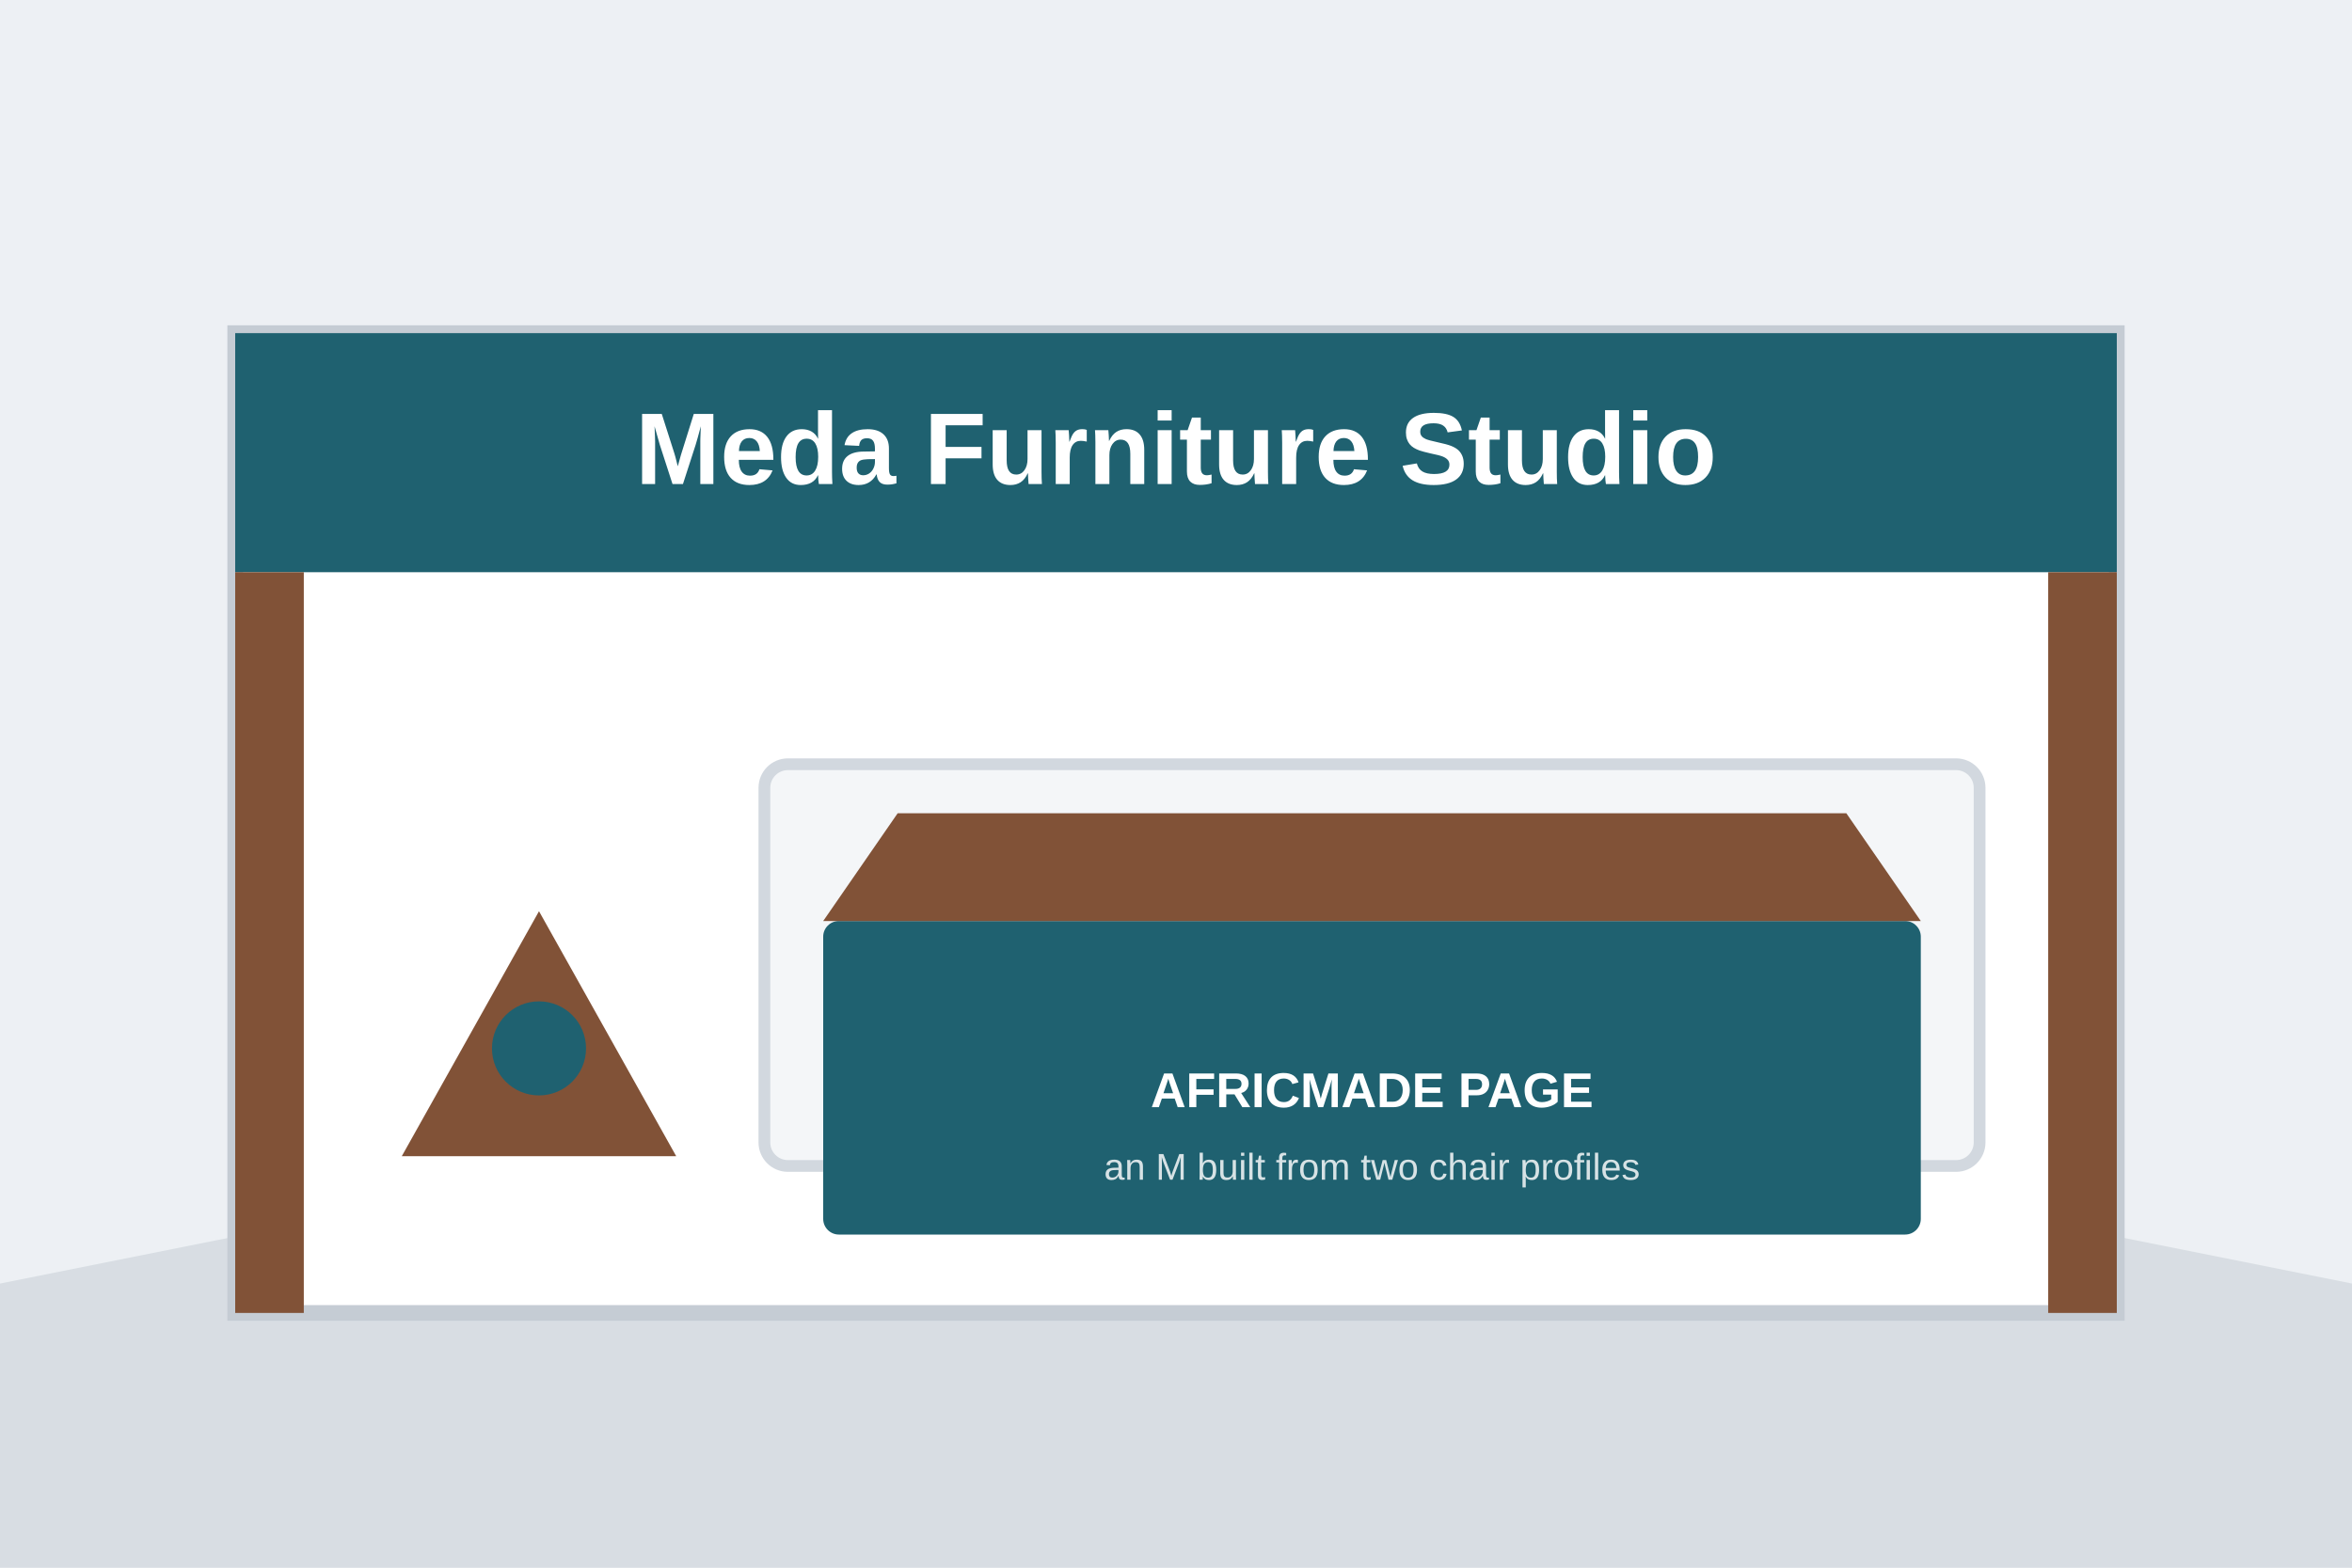
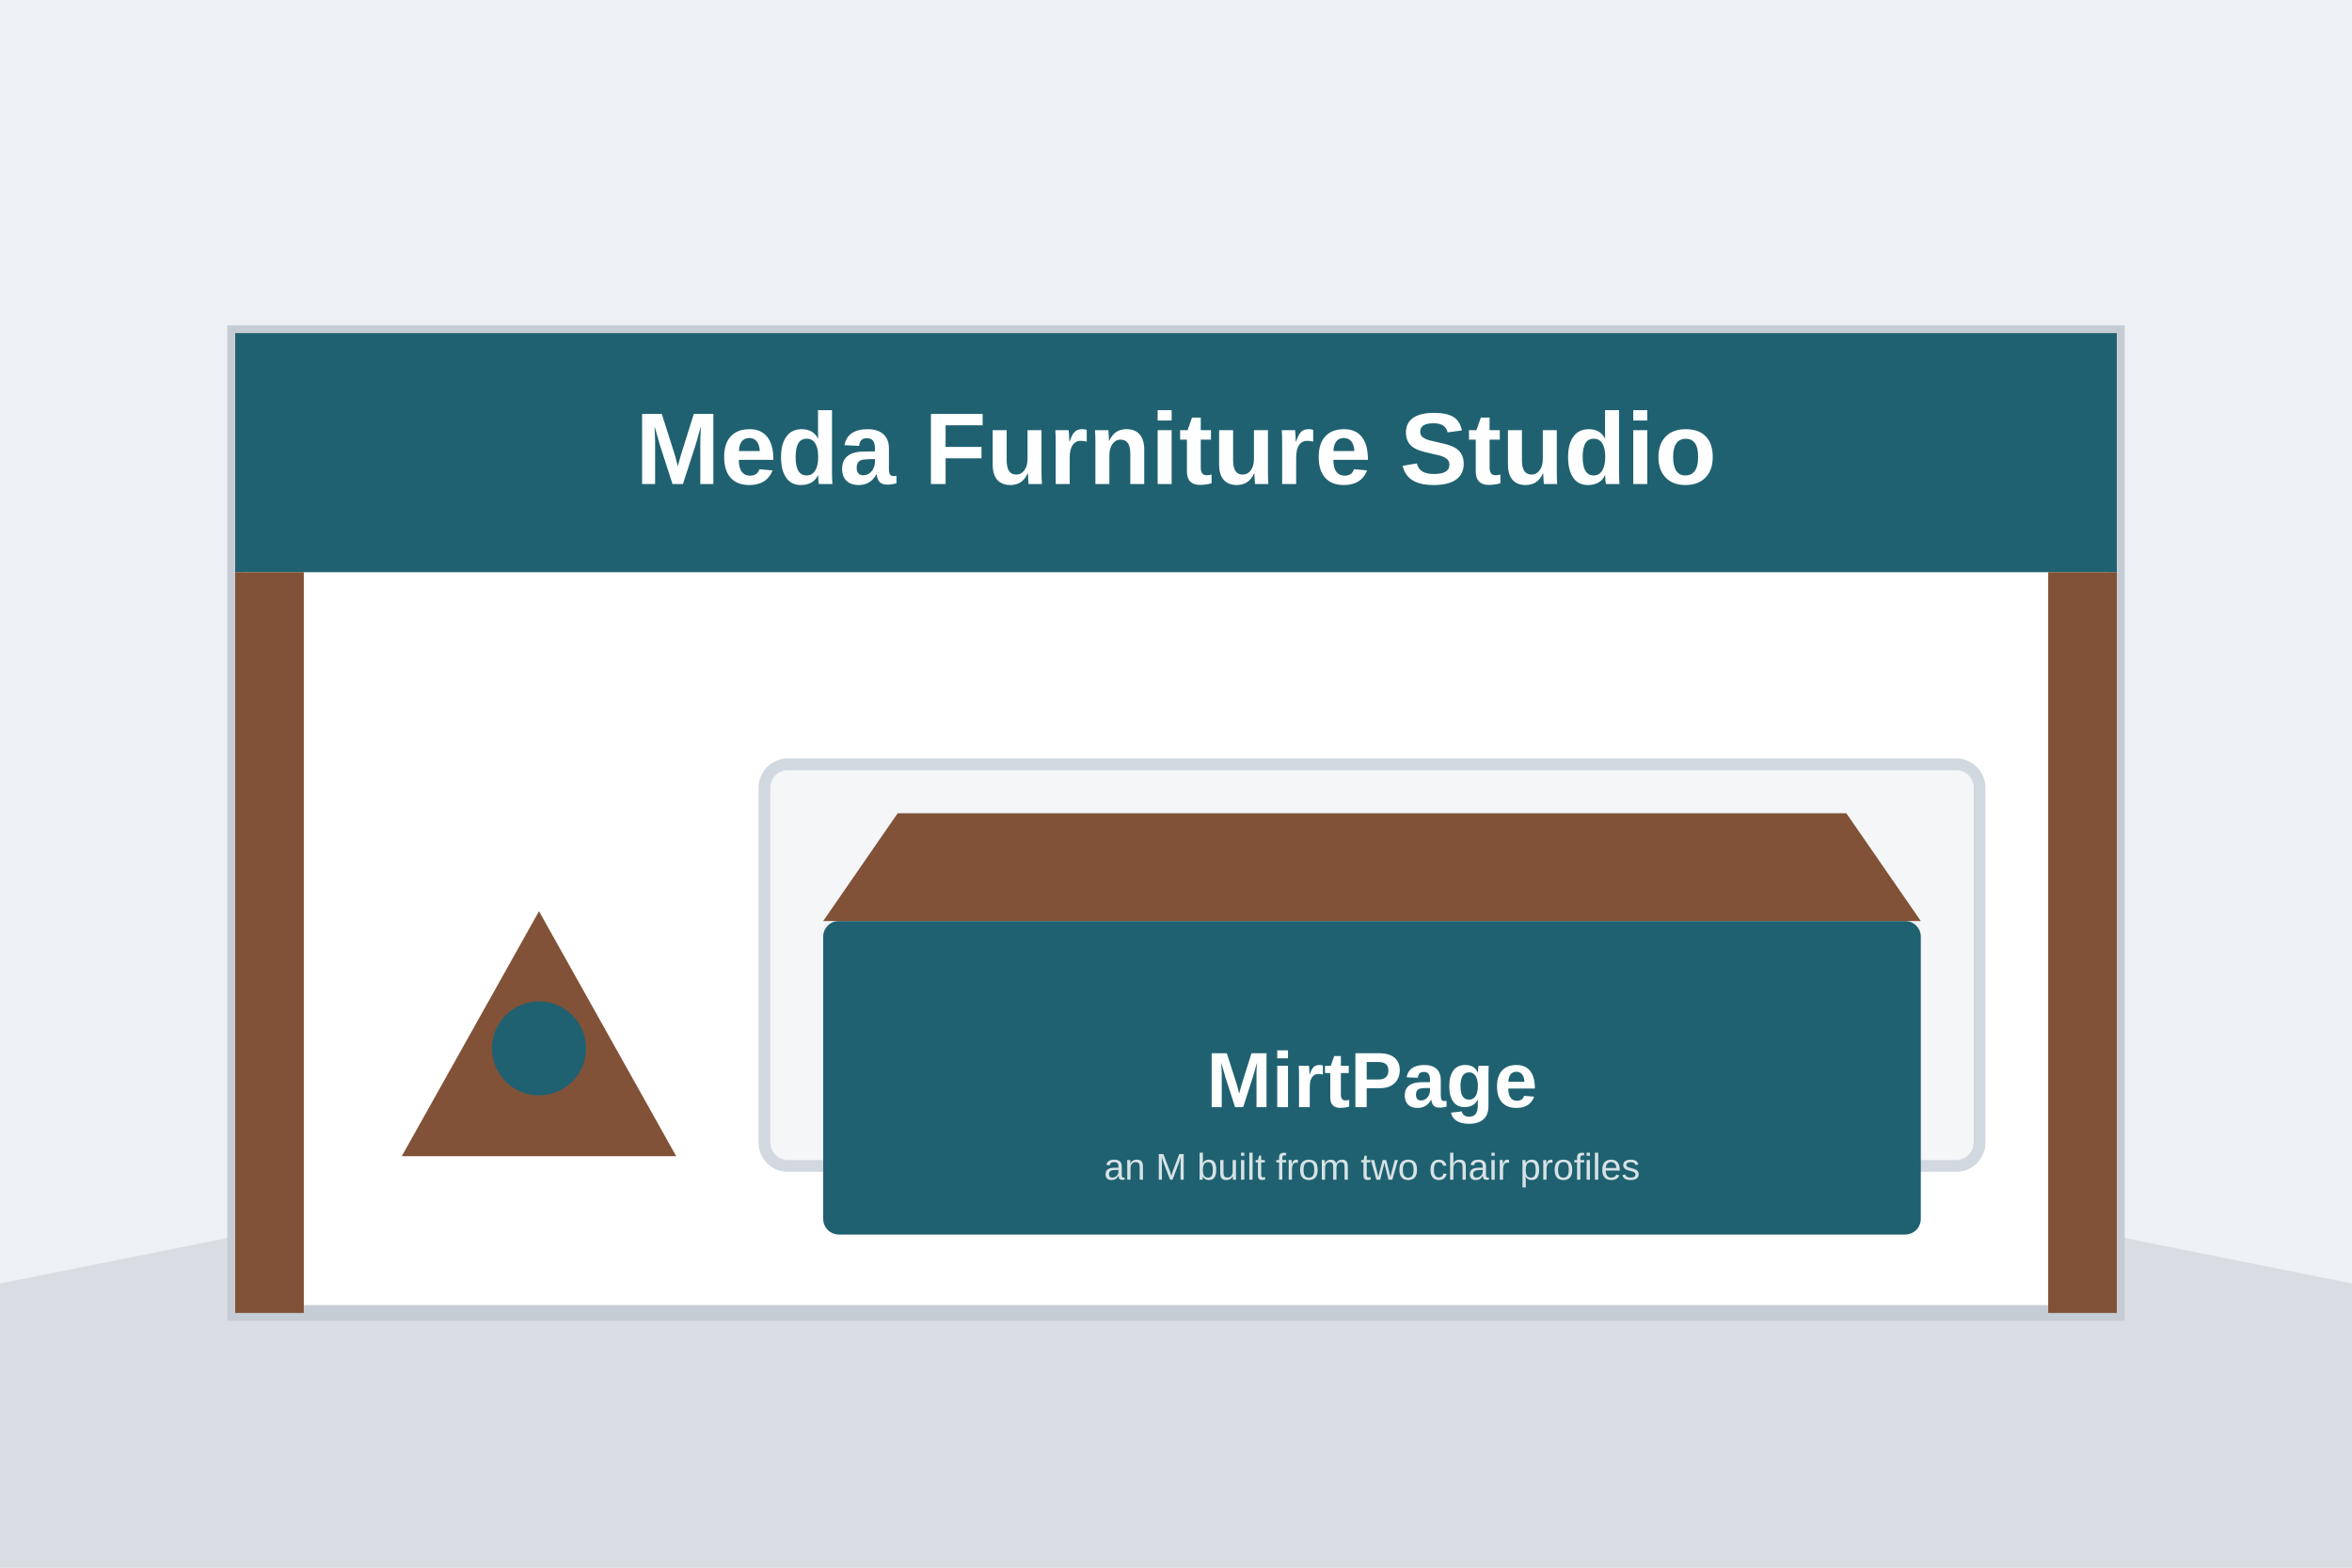
<svg xmlns="http://www.w3.org/2000/svg" viewBox="0 0 1200 800" role="img" aria-label="Illustrative booth for Meda Furniture Studio">
  <rect width="1200" height="800" fill="#edf0f4" />
  <path d="M0 655L600 535l600 120v145H0z" fill="#d8dde3" />
  <path d="M120 170h960v500H120z" fill="#ffffff" stroke="#c5ccd4" stroke-width="8" />
  <path d="M120 170h960v122H120z" fill="#1f6170" />
  <path d="M120 292h35v378h-35zM1045 292h35v378h-35z" fill="#815237" />
  <rect x="390" y="390" width="620" height="205" rx="12" fill="#f4f6f8" stroke="#d2d8df" stroke-width="6" />
  <rect x="420" y="470" width="560" height="160" rx="8" fill="#1f6170" />
  <path d="M420 470h560l-38-55H458z" fill="#815237" />
  <path d="M205 590l70-125 70 125z" fill="#815237" />
  <circle cx="275" cy="535" r="24" fill="#1f6170" />
  <text x="600" y="247" text-anchor="middle" font-family="Arial, Helvetica, sans-serif" font-size="52" font-weight="800" fill="#ffffff">Meda Furniture Studio</text>
-   <text x="700" y="565" text-anchor="middle" font-family="Arial, Helvetica, sans-serif" font-size="25" font-weight="700" fill="#ffffff">AFRICMADE PAGE</text>
+   <text x="700" y="565" text-anchor="middle" font-family="Arial, Helvetica, sans-serif" font-size="40" font-weight="700" fill="#ffffff">MirtPage</text>
  <text x="700" y="602" text-anchor="middle" font-family="Arial, Helvetica, sans-serif" font-size="19" fill="#ffffff" opacity=".82">an M built from two chair profiles</text>
</svg>
